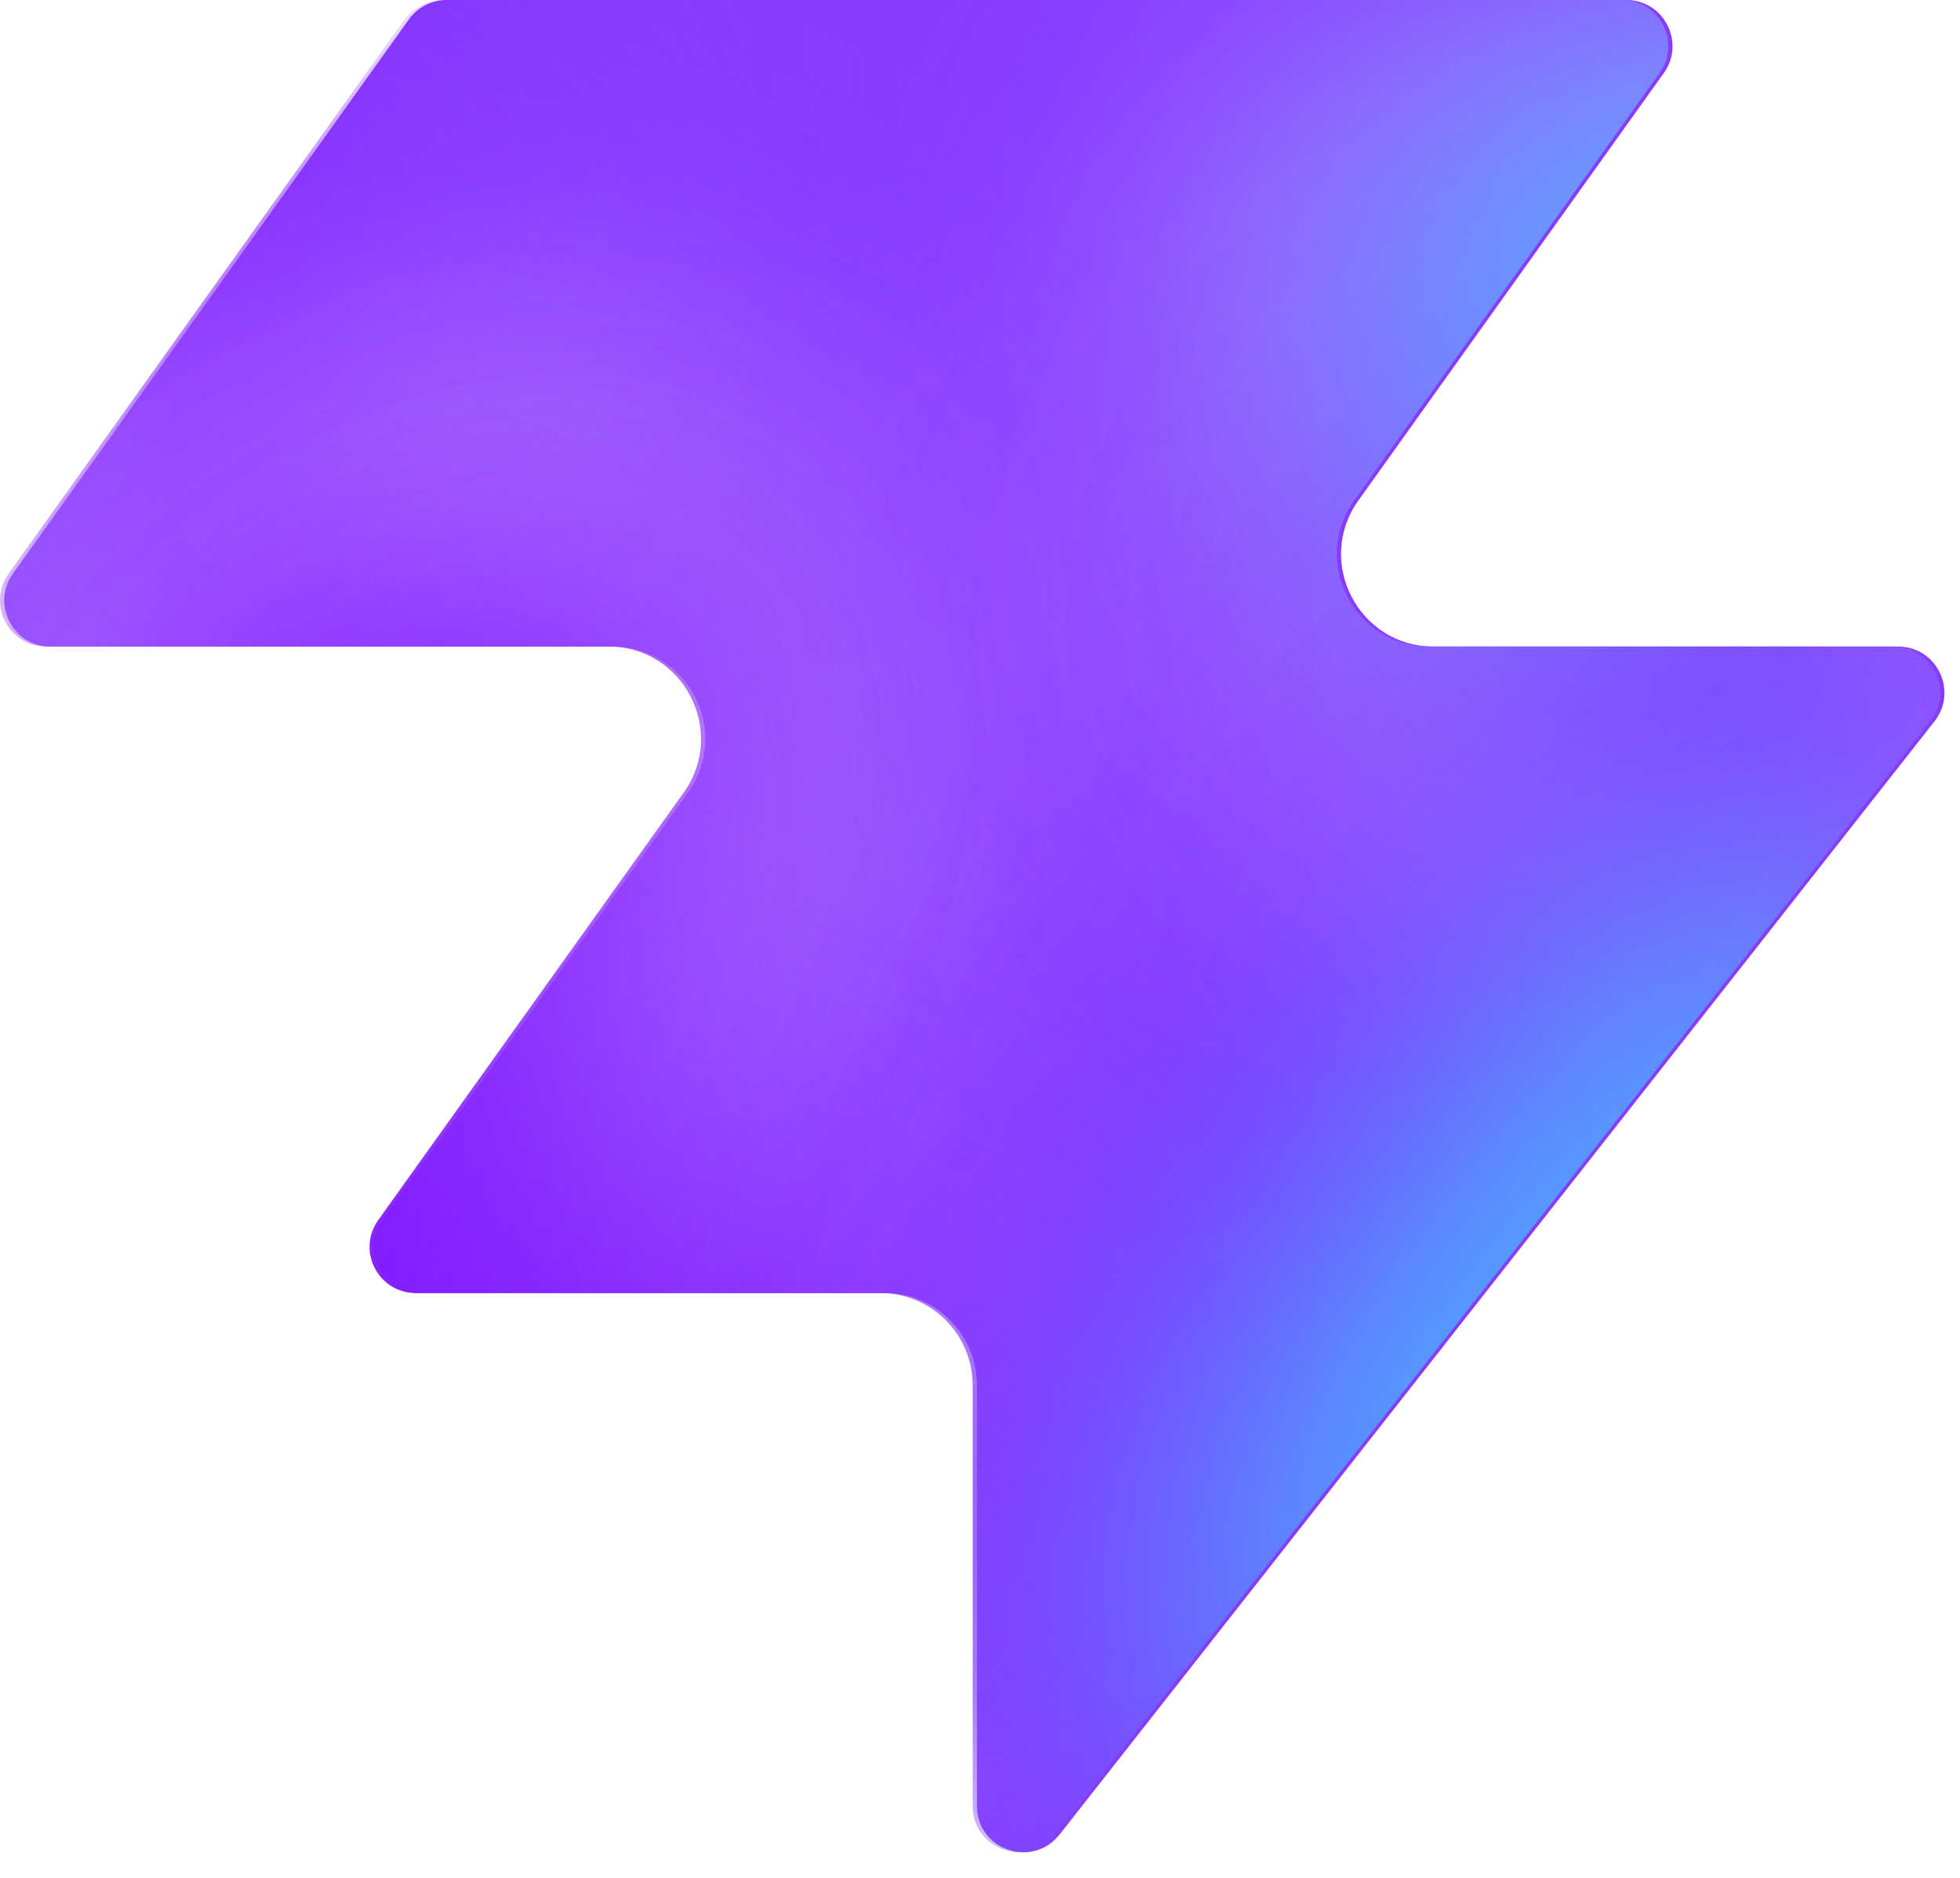
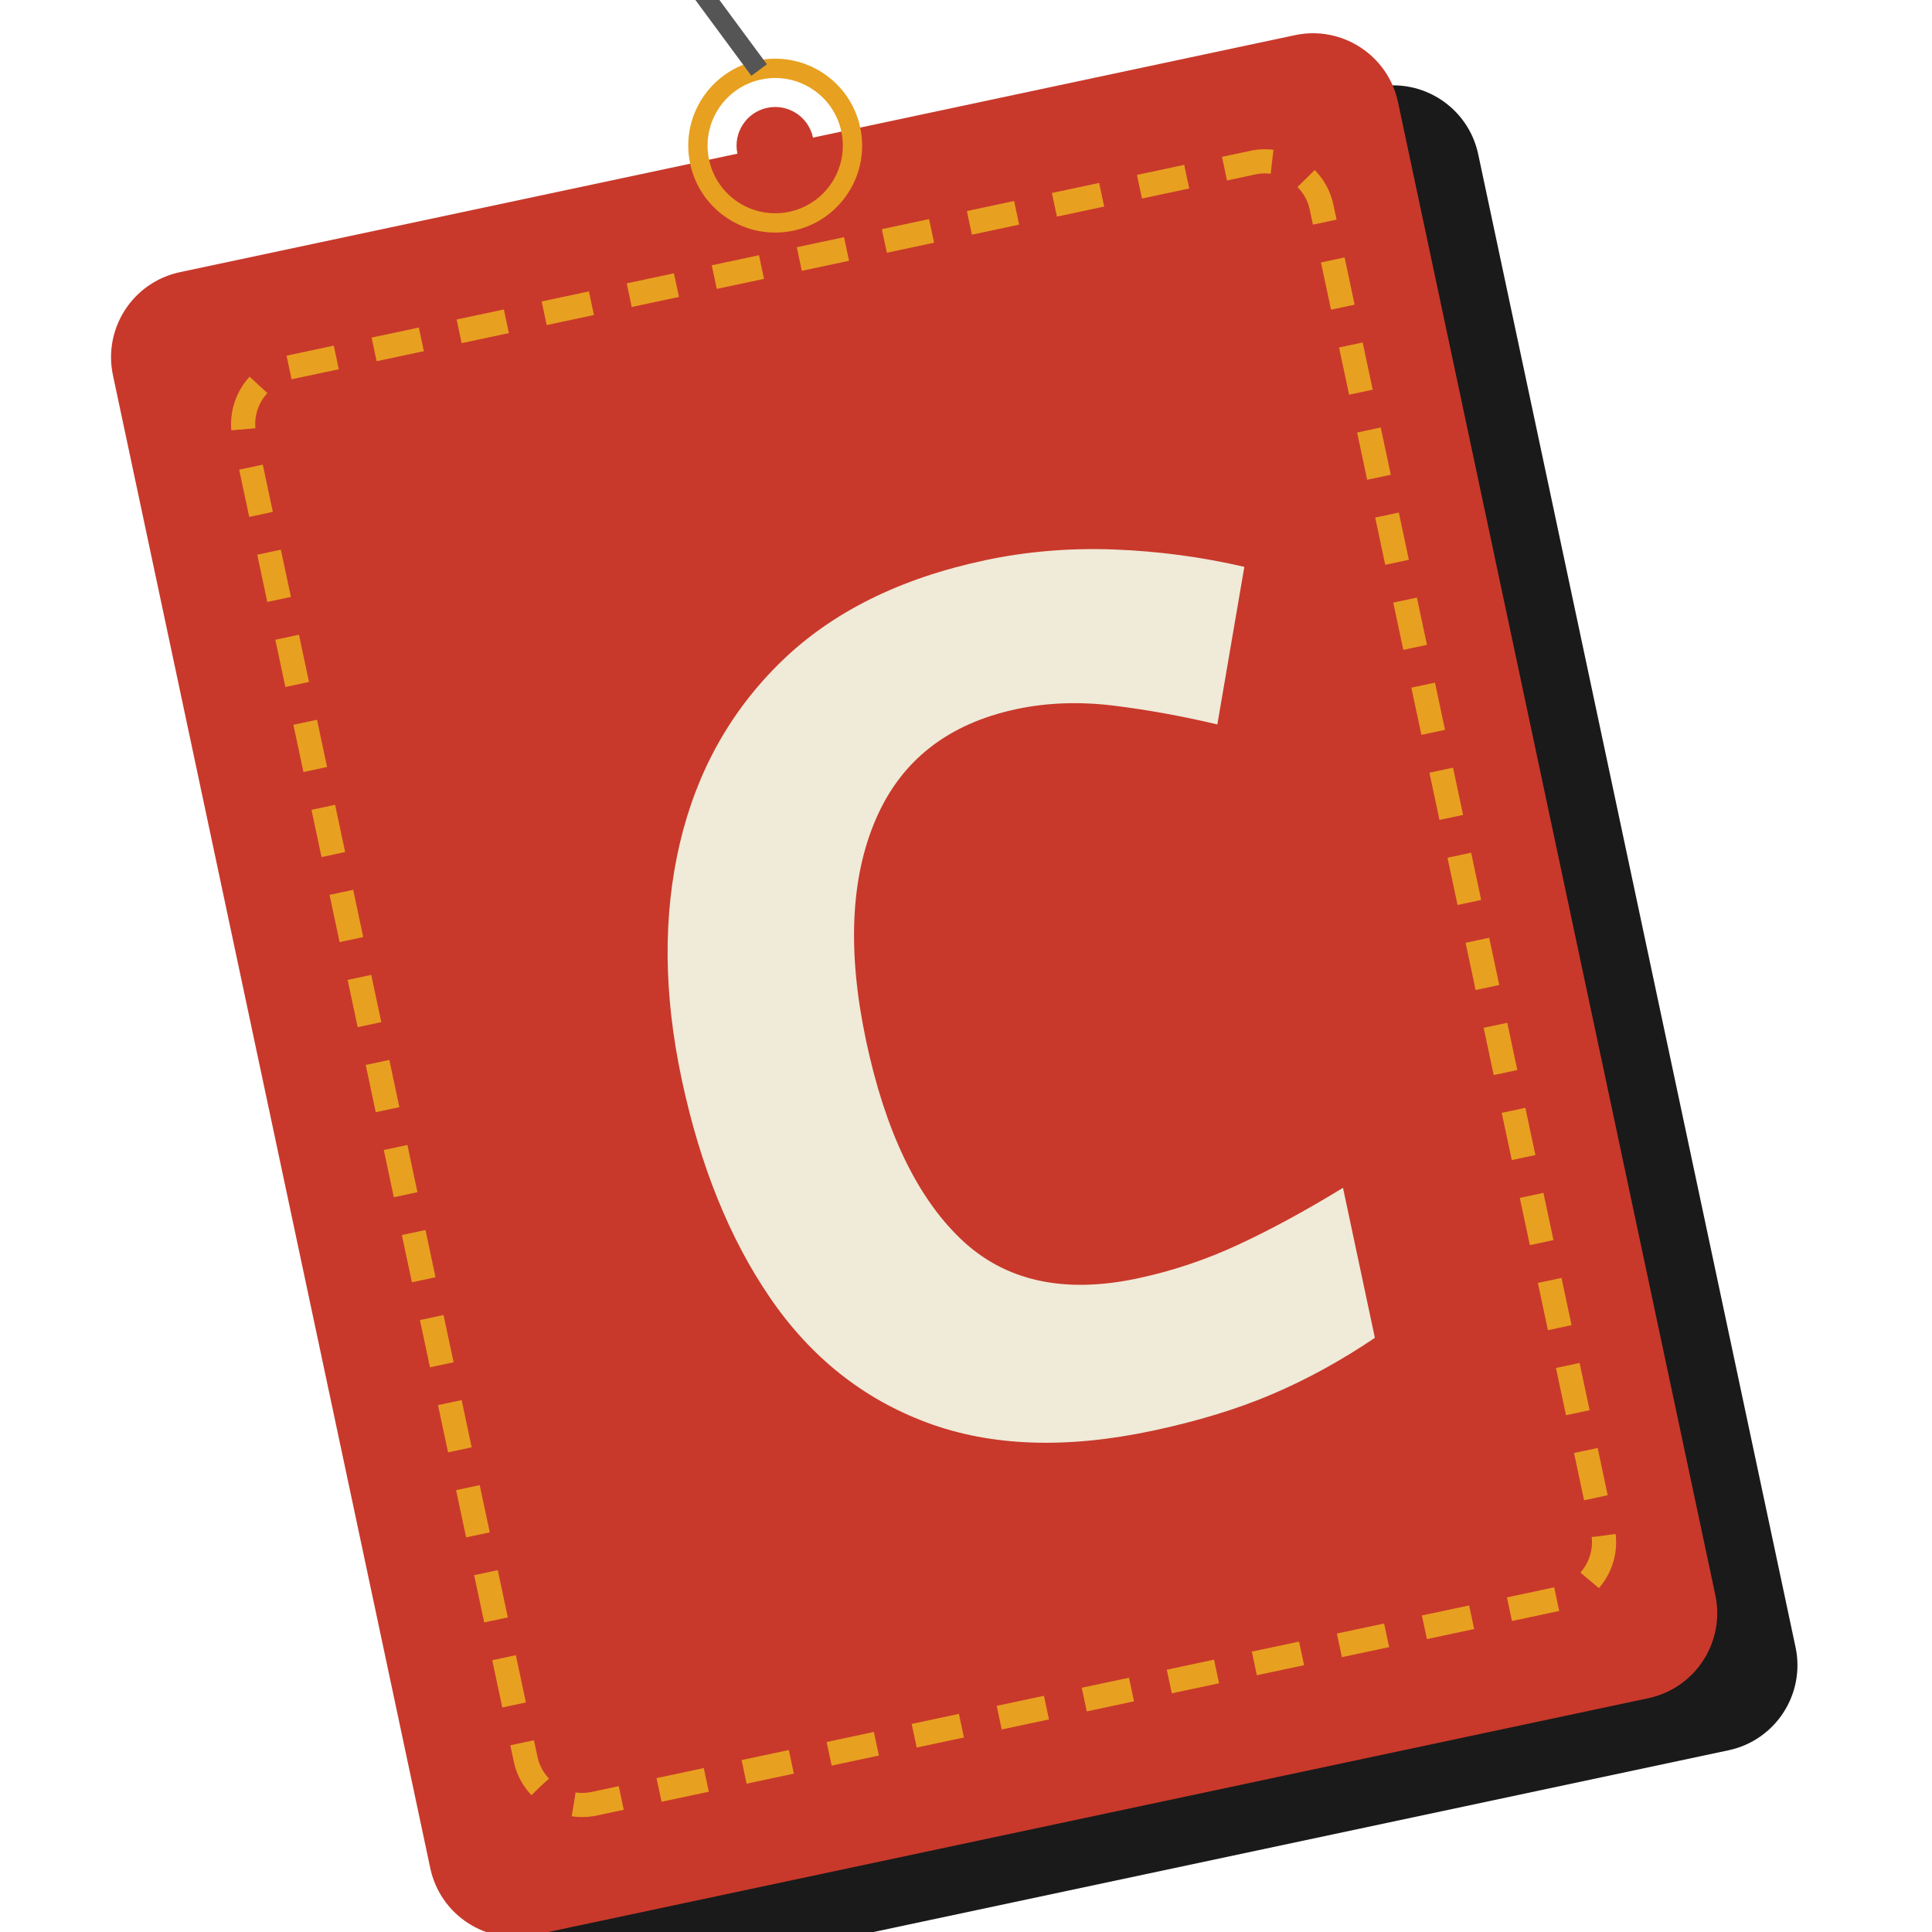
- <svg xmlns="http://www.w3.org/2000/svg" width="48" height="46" fill="none" viewBox="0 0 48 46">
-   <path fill="#863bff" d="M25.946 44.938c-.664.845-2.021.375-2.021-.698V33.937a2.26 2.26 0 0 0-2.262-2.262H10.287c-.92 0-1.456-1.04-.92-1.788l7.48-10.471c1.07-1.497 0-3.578-1.842-3.578H1.237c-.92 0-1.456-1.04-.92-1.788L10.013.474c.214-.297.556-.474.92-.474h28.894c.92 0 1.456 1.04.92 1.788l-7.48 10.471c-1.07 1.498 0 3.579 1.842 3.579h11.377c.943 0 1.473 1.088.89 1.83L25.947 44.94z" style="fill:#863bff;fill:color(display-p3 .525 .23 1);fill-opacity:1" />
-   <mask id="a" width="48" height="46" x="0" y="0" maskUnits="userSpaceOnUse" style="mask-type:alpha">
-     <path fill="#000" d="M25.842 44.938c-.664.844-2.021.375-2.021-.698V33.937a2.26 2.26 0 0 0-2.262-2.262H10.183c-.92 0-1.456-1.04-.92-1.788l7.48-10.471c1.07-1.498 0-3.579-1.842-3.579H1.133c-.92 0-1.456-1.04-.92-1.787L9.91.473c.214-.297.556-.474.92-.474h28.894c.92 0 1.456 1.04.92 1.788l-7.48 10.471c-1.07 1.498 0 3.578 1.842 3.578h11.377c.943 0 1.473 1.088.89 1.832L25.843 44.94z" style="fill:#000;fill-opacity:1" />
-   </mask>
-   <g mask="url(#a)">
-     <g filter="url(#b)">
-       <ellipse cx="5.508" cy="14.704" fill="#ede6ff" rx="5.508" ry="14.704" style="fill:#ede6ff;fill:color(display-p3 .927 .903 1);fill-opacity:1" transform="matrix(.00324 1 1 -.00324 -4.47 31.516)" />
-     </g>
-     <g filter="url(#c)">
-       <ellipse cx="10.399" cy="29.851" fill="#ede6ff" rx="10.399" ry="29.851" style="fill:#ede6ff;fill:color(display-p3 .927 .903 1);fill-opacity:1" transform="matrix(.00324 1 1 -.00324 -39.328 7.883)" />
-     </g>
-     <g filter="url(#d)">
-       <ellipse cx="5.508" cy="30.487" fill="#7e14ff" rx="5.508" ry="30.487" style="fill:#7e14ff;fill:color(display-p3 .492 .077 1);fill-opacity:1" transform="rotate(89.814 -25.913 -14.639)scale(1 -1)" />
-     </g>
-     <g filter="url(#e)">
-       <ellipse cx="5.508" cy="30.599" fill="#7e14ff" rx="5.508" ry="30.599" style="fill:#7e14ff;fill:color(display-p3 .492 .077 1);fill-opacity:1" transform="rotate(89.814 -32.644 -3.334)scale(1 -1)" />
-     </g>
-     <g filter="url(#f)">
-       <ellipse cx="5.508" cy="30.599" fill="#7e14ff" rx="5.508" ry="30.599" style="fill:#7e14ff;fill:color(display-p3 .492 .077 1);fill-opacity:1" transform="matrix(.00324 1 1 -.00324 -34.34 30.47)" />
-     </g>
-     <g filter="url(#g)">
-       <ellipse cx="14.072" cy="22.078" fill="#ede6ff" rx="14.072" ry="22.078" style="fill:#ede6ff;fill:color(display-p3 .927 .903 1);fill-opacity:1" transform="rotate(93.35 24.506 48.493)scale(-1 1)" />
-     </g>
-     <g filter="url(#h)">
-       <ellipse cx="3.47" cy="21.501" fill="#7e14ff" rx="3.47" ry="21.501" style="fill:#7e14ff;fill:color(display-p3 .492 .077 1);fill-opacity:1" transform="rotate(89.009 28.708 47.59)scale(-1 1)" />
-     </g>
-     <g filter="url(#i)">
-       <ellipse cx="3.47" cy="21.501" fill="#7e14ff" rx="3.47" ry="21.501" style="fill:#7e14ff;fill:color(display-p3 .492 .077 1);fill-opacity:1" transform="rotate(89.009 28.708 47.59)scale(-1 1)" />
-     </g>
-     <g filter="url(#j)">
-       <ellipse cx=".387" cy="8.972" fill="#7e14ff" rx="4.407" ry="29.108" style="fill:#7e14ff;fill:color(display-p3 .492 .077 1);fill-opacity:1" transform="rotate(39.51 .387 8.972)" />
-     </g>
-     <g filter="url(#k)">
-       <ellipse cx="47.523" cy="-6.092" fill="#7e14ff" rx="4.407" ry="29.108" style="fill:#7e14ff;fill:color(display-p3 .492 .077 1);fill-opacity:1" transform="rotate(37.892 47.523 -6.092)" />
-     </g>
-     <g filter="url(#l)">
-       <ellipse cx="41.412" cy="6.333" fill="#47bfff" rx="5.971" ry="9.665" style="fill:#47bfff;fill:color(display-p3 .28 .748 1);fill-opacity:1" transform="rotate(37.892 41.412 6.333)" />
-     </g>
-     <g filter="url(#m)">
-       <ellipse cx="-1.879" cy="38.332" fill="#7e14ff" rx="4.407" ry="29.108" style="fill:#7e14ff;fill:color(display-p3 .492 .077 1);fill-opacity:1" transform="rotate(37.892 -1.88 38.332)" />
-     </g>
-     <g filter="url(#n)">
-       <ellipse cx="-1.879" cy="38.332" fill="#7e14ff" rx="4.407" ry="29.108" style="fill:#7e14ff;fill:color(display-p3 .492 .077 1);fill-opacity:1" transform="rotate(37.892 -1.88 38.332)" />
-     </g>
-     <g filter="url(#o)">
-       <ellipse cx="35.651" cy="29.907" fill="#7e14ff" rx="4.407" ry="29.108" style="fill:#7e14ff;fill:color(display-p3 .492 .077 1);fill-opacity:1" transform="rotate(37.892 35.651 29.907)" />
-     </g>
-     <g filter="url(#p)">
-       <ellipse cx="38.418" cy="32.4" fill="#47bfff" rx="5.971" ry="15.297" style="fill:#47bfff;fill:color(display-p3 .28 .748 1);fill-opacity:1" transform="rotate(37.892 38.418 32.4)" />
-     </g>
+ <svg xmlns="http://www.w3.org/2000/svg" viewBox="0 0 200 200">
+   <g transform="translate(100,108) rotate(-12)">
+     <rect x="-65" y="-88" width="136" height="176" rx="9" fill="#1a1a1a" />
+     <rect x="-72" y="-95" width="136" height="176" rx="9" fill="#C8392B" />
+     <rect x="-60" y="-83" width="114" height="152" rx="6" fill="none" stroke="#E8A020" stroke-width="2.5" stroke-dasharray="5,4" />
+     <circle cx="0" cy="-95" r="8" fill="none" stroke="#E8A020" stroke-width="2" />
+     <circle cx="0" cy="-95" r="4" fill="#C8392B" />
+     <line x1="0" y1="-103" x2="-10" y2="-125" stroke="#555" stroke-width="2" />
+     <line x1="-13" y1="-125" x2="-7" y2="-125" stroke="#555" stroke-width="2" />
+     <text x="3" y="42" text-anchor="middle" font-family="Arial Black, sans-serif" font-size="125" font-weight="900" fill="#f0ead8">C</text>
  </g>
-   <defs>
-     <filter id="b" width="60.045" height="41.654" x="-19.77" y="16.149" color-interpolation-filters="sRGB" filterUnits="userSpaceOnUse">
-       <feFlood flood-opacity="0" result="BackgroundImageFix" />
-       <feBlend in="SourceGraphic" in2="BackgroundImageFix" result="shape" />
-       <feGaussianBlur result="effect1_foregroundBlur_2002_17158" stdDeviation="7.659" />
-     </filter>
-     <filter id="c" width="90.34" height="51.437" x="-54.613" y="-7.533" color-interpolation-filters="sRGB" filterUnits="userSpaceOnUse">
-       <feFlood flood-opacity="0" result="BackgroundImageFix" />
-       <feBlend in="SourceGraphic" in2="BackgroundImageFix" result="shape" />
-       <feGaussianBlur result="effect1_foregroundBlur_2002_17158" stdDeviation="7.659" />
-     </filter>
-     <filter id="d" width="79.355" height="29.4" x="-49.64" y="2.03" color-interpolation-filters="sRGB" filterUnits="userSpaceOnUse">
-       <feFlood flood-opacity="0" result="BackgroundImageFix" />
-       <feBlend in="SourceGraphic" in2="BackgroundImageFix" result="shape" />
-       <feGaussianBlur result="effect1_foregroundBlur_2002_17158" stdDeviation="4.596" />
-     </filter>
-     <filter id="e" width="79.579" height="29.4" x="-45.045" y="20.029" color-interpolation-filters="sRGB" filterUnits="userSpaceOnUse">
-       <feFlood flood-opacity="0" result="BackgroundImageFix" />
-       <feBlend in="SourceGraphic" in2="BackgroundImageFix" result="shape" />
-       <feGaussianBlur result="effect1_foregroundBlur_2002_17158" stdDeviation="4.596" />
-     </filter>
-     <filter id="f" width="79.579" height="29.4" x="-43.513" y="21.178" color-interpolation-filters="sRGB" filterUnits="userSpaceOnUse">
-       <feFlood flood-opacity="0" result="BackgroundImageFix" />
-       <feBlend in="SourceGraphic" in2="BackgroundImageFix" result="shape" />
-       <feGaussianBlur result="effect1_foregroundBlur_2002_17158" stdDeviation="4.596" />
-     </filter>
-     <filter id="g" width="74.749" height="58.852" x="15.756" y="-17.901" color-interpolation-filters="sRGB" filterUnits="userSpaceOnUse">
-       <feFlood flood-opacity="0" result="BackgroundImageFix" />
-       <feBlend in="SourceGraphic" in2="BackgroundImageFix" result="shape" />
-       <feGaussianBlur result="effect1_foregroundBlur_2002_17158" stdDeviation="7.659" />
-     </filter>
-     <filter id="h" width="61.377" height="25.362" x="23.548" y="2.284" color-interpolation-filters="sRGB" filterUnits="userSpaceOnUse">
-       <feFlood flood-opacity="0" result="BackgroundImageFix" />
-       <feBlend in="SourceGraphic" in2="BackgroundImageFix" result="shape" />
-       <feGaussianBlur result="effect1_foregroundBlur_2002_17158" stdDeviation="4.596" />
-     </filter>
-     <filter id="i" width="61.377" height="25.362" x="23.548" y="2.284" color-interpolation-filters="sRGB" filterUnits="userSpaceOnUse">
-       <feFlood flood-opacity="0" result="BackgroundImageFix" />
-       <feBlend in="SourceGraphic" in2="BackgroundImageFix" result="shape" />
-       <feGaussianBlur result="effect1_foregroundBlur_2002_17158" stdDeviation="4.596" />
-     </filter>
-     <filter id="j" width="56.045" height="63.649" x="-27.636" y="-22.853" color-interpolation-filters="sRGB" filterUnits="userSpaceOnUse">
-       <feFlood flood-opacity="0" result="BackgroundImageFix" />
-       <feBlend in="SourceGraphic" in2="BackgroundImageFix" result="shape" />
-       <feGaussianBlur result="effect1_foregroundBlur_2002_17158" stdDeviation="4.596" />
-     </filter>
-     <filter id="k" width="54.814" height="64.646" x="20.116" y="-38.415" color-interpolation-filters="sRGB" filterUnits="userSpaceOnUse">
-       <feFlood flood-opacity="0" result="BackgroundImageFix" />
-       <feBlend in="SourceGraphic" in2="BackgroundImageFix" result="shape" />
-       <feGaussianBlur result="effect1_foregroundBlur_2002_17158" stdDeviation="4.596" />
-     </filter>
-     <filter id="l" width="33.541" height="35.313" x="24.641" y="-11.323" color-interpolation-filters="sRGB" filterUnits="userSpaceOnUse">
-       <feFlood flood-opacity="0" result="BackgroundImageFix" />
-       <feBlend in="SourceGraphic" in2="BackgroundImageFix" result="shape" />
-       <feGaussianBlur result="effect1_foregroundBlur_2002_17158" stdDeviation="4.596" />
-     </filter>
-     <filter id="m" width="54.814" height="64.646" x="-29.286" y="6.009" color-interpolation-filters="sRGB" filterUnits="userSpaceOnUse">
-       <feFlood flood-opacity="0" result="BackgroundImageFix" />
-       <feBlend in="SourceGraphic" in2="BackgroundImageFix" result="shape" />
-       <feGaussianBlur result="effect1_foregroundBlur_2002_17158" stdDeviation="4.596" />
-     </filter>
-     <filter id="n" width="54.814" height="64.646" x="-29.286" y="6.009" color-interpolation-filters="sRGB" filterUnits="userSpaceOnUse">
-       <feFlood flood-opacity="0" result="BackgroundImageFix" />
-       <feBlend in="SourceGraphic" in2="BackgroundImageFix" result="shape" />
-       <feGaussianBlur result="effect1_foregroundBlur_2002_17158" stdDeviation="4.596" />
-     </filter>
-     <filter id="o" width="54.814" height="64.646" x="8.244" y="-2.416" color-interpolation-filters="sRGB" filterUnits="userSpaceOnUse">
-       <feFlood flood-opacity="0" result="BackgroundImageFix" />
-       <feBlend in="SourceGraphic" in2="BackgroundImageFix" result="shape" />
-       <feGaussianBlur result="effect1_foregroundBlur_2002_17158" stdDeviation="4.596" />
-     </filter>
-     <filter id="p" width="39.409" height="43.623" x="18.713" y="10.588" color-interpolation-filters="sRGB" filterUnits="userSpaceOnUse">
-       <feFlood flood-opacity="0" result="BackgroundImageFix" />
-       <feBlend in="SourceGraphic" in2="BackgroundImageFix" result="shape" />
-       <feGaussianBlur result="effect1_foregroundBlur_2002_17158" stdDeviation="4.596" />
-     </filter>
-   </defs>
</svg>
